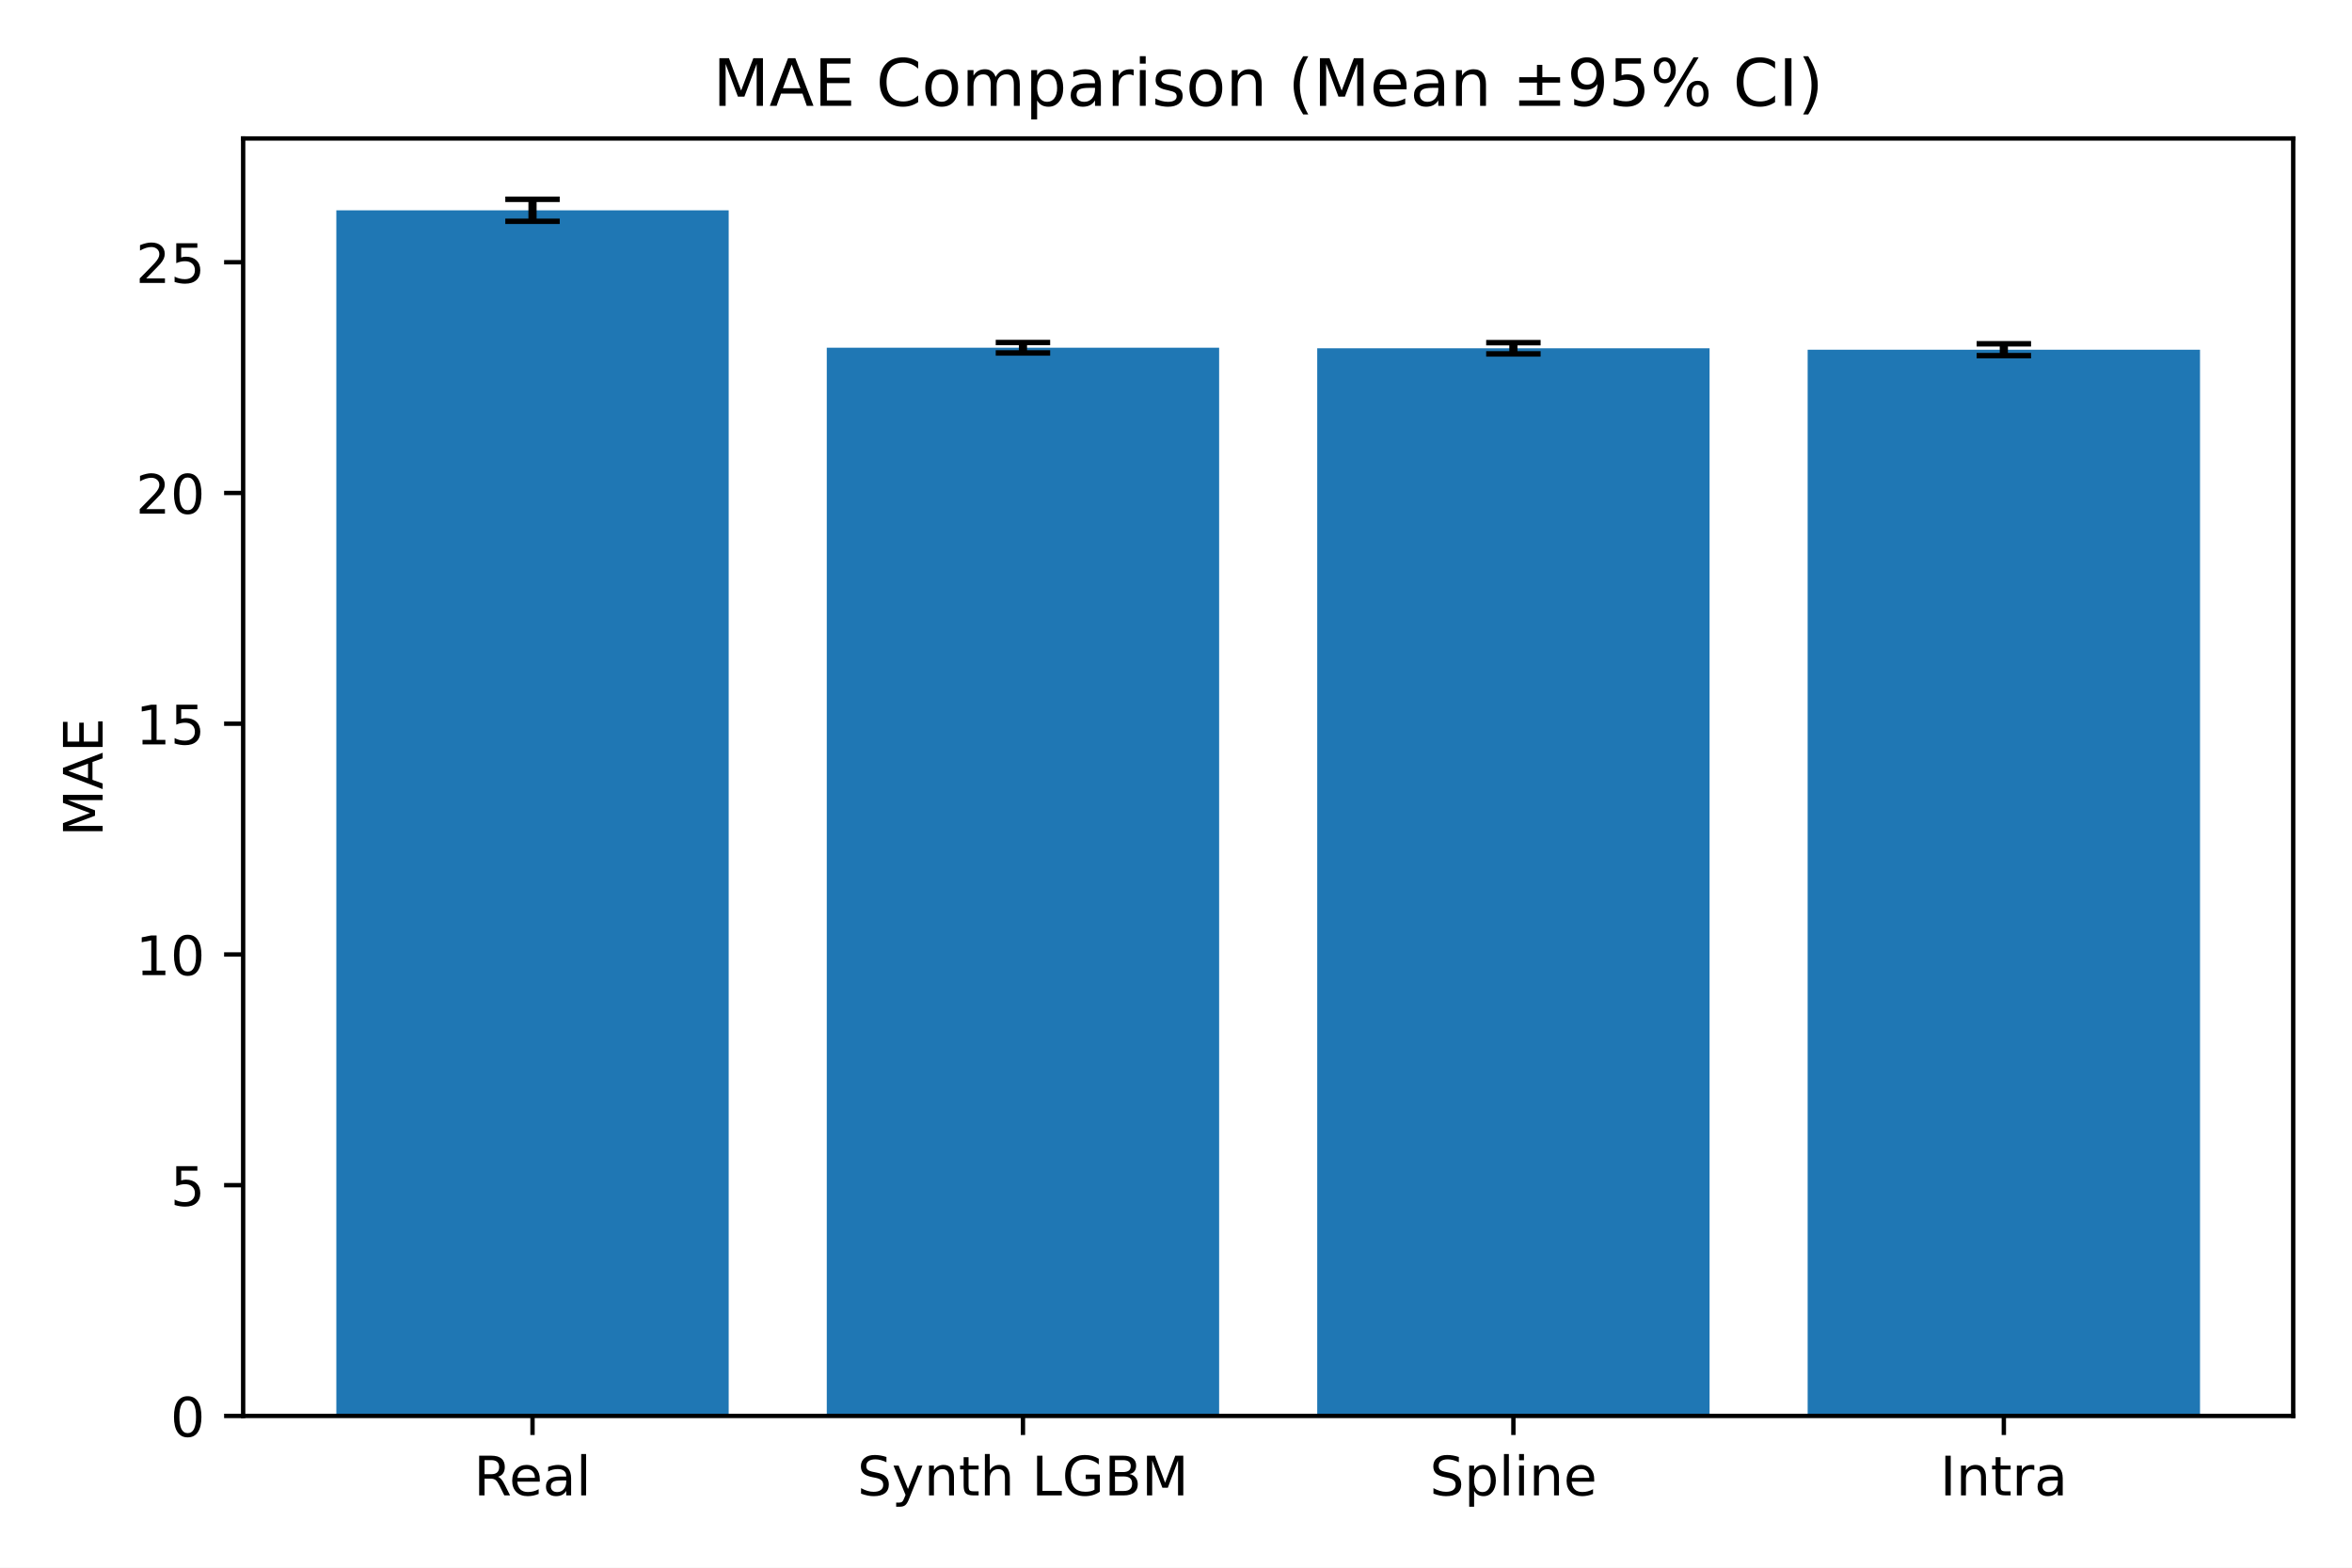
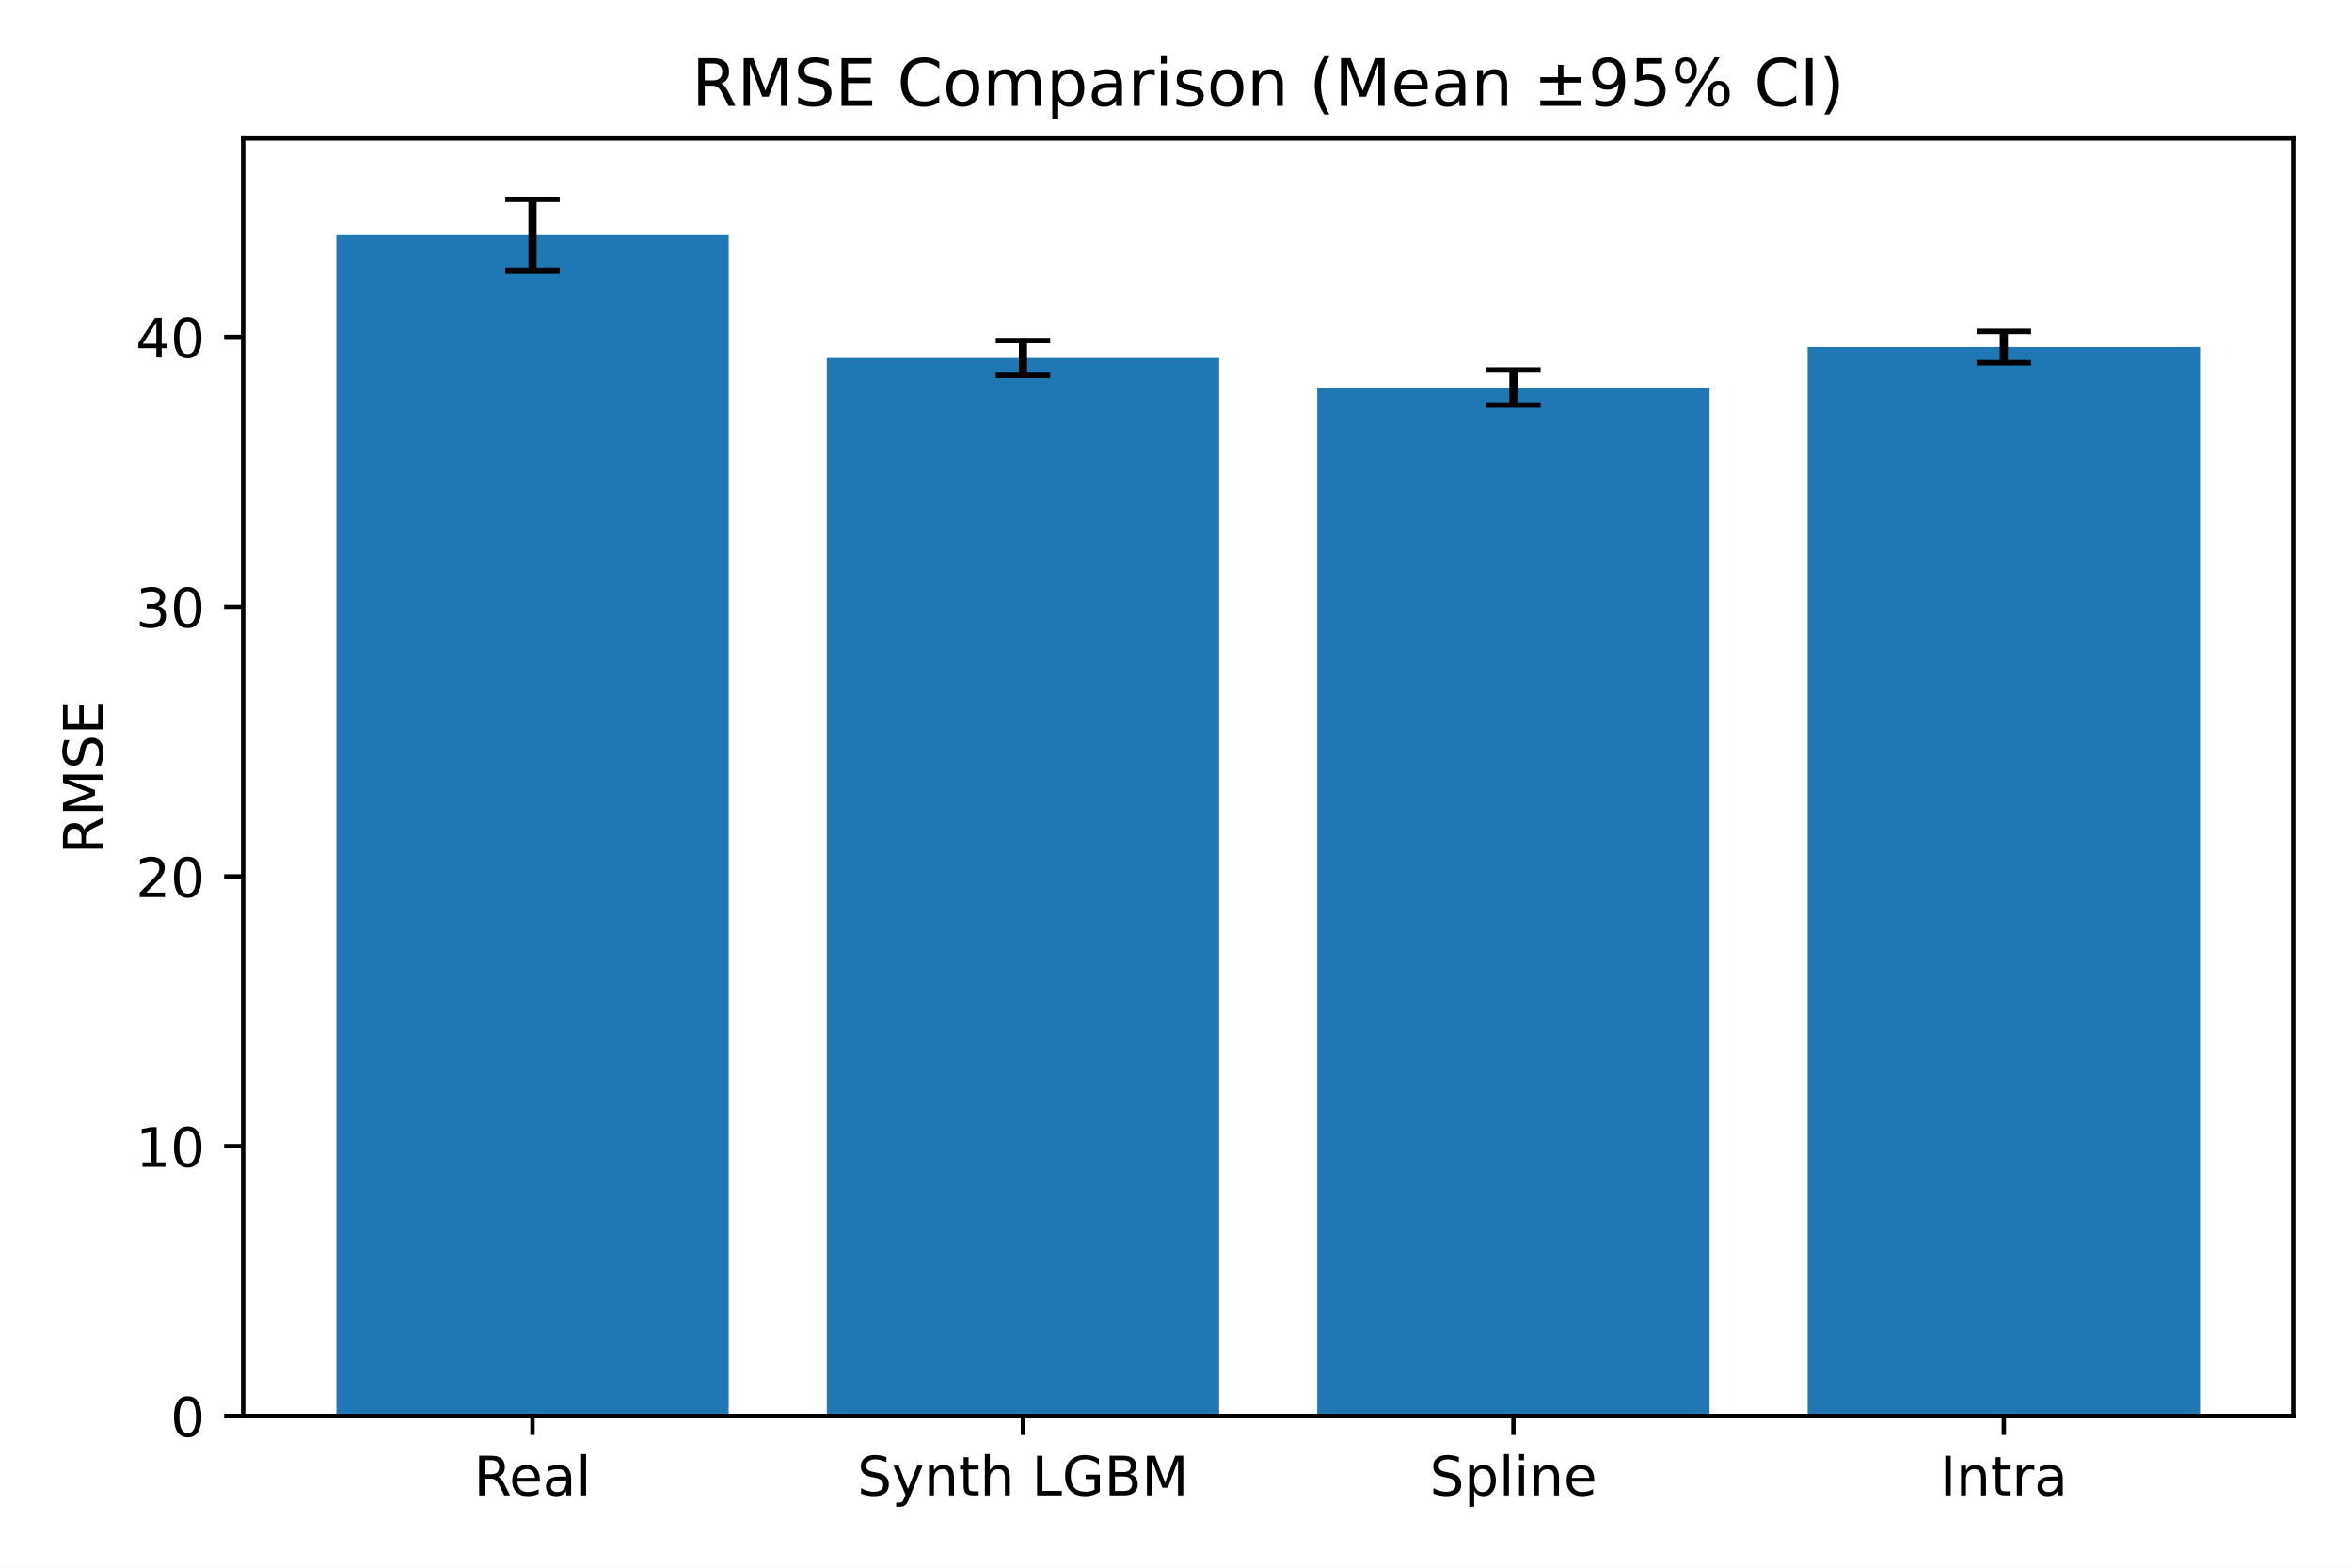
<svg xmlns="http://www.w3.org/2000/svg" xmlns:xlink="http://www.w3.org/1999/xlink" width="432pt" height="288pt" viewBox="0 0 432 288" version="1.1">
  <defs>
    <style type="text/css">*{stroke-linejoin: round; stroke-linecap: butt}</style>
  </defs>
  <g id="figure_1">
    <g id="patch_1">
      <path d="M 0 288  L 432 288  L 432 0  L 0 0  z " style="fill: #ffffff" />
    </g>
    <g id="axes_1">
      <g id="patch_2">
        <path d="M 44.66 260.12  L 421.2 260.12  L 421.2 25.44  L 44.66 25.44  z " style="fill: #ffffff" />
      </g>
      <g id="patch_3">
-         <path d="M 61.775 260.12  L 133.841 260.12  L 133.841 38.635  L 61.775 38.635  z " clip-path="url(#p902162ac54)" style="fill: #1f77b4" />
+         <path d="M 61.775 260.12  L 133.841 260.12  L 133.841 43.167  L 61.775 43.167  z " clip-path="url(#p29cc396314)" style="fill: #1f77b4" />
      </g>
      <g id="patch_4">
-         <path d="M 151.857 260.12  L 223.922 260.12  L 223.922 63.882  L 151.857 63.882  z " clip-path="url(#p902162ac54)" style="fill: #1f77b4" />
+         <path d="M 151.857 260.12  L 223.922 260.12  L 223.922 65.768  L 151.857 65.768  z " clip-path="url(#p29cc396314)" style="fill: #1f77b4" />
      </g>
      <g id="patch_5">
-         <path d="M 241.938 260.12  L 314.003 260.12  L 314.003 63.979  L 241.938 63.979  z " clip-path="url(#p902162ac54)" style="fill: #1f77b4" />
+         <path d="M 241.938 260.12  L 314.003 260.12  L 314.003 71.19  L 241.938 71.19  z " clip-path="url(#p29cc396314)" style="fill: #1f77b4" />
      </g>
      <g id="patch_6">
-         <path d="M 332.019 260.12  L 404.085 260.12  L 404.085 64.247  L 332.019 64.247  z " clip-path="url(#p902162ac54)" style="fill: #1f77b4" />
+         <path d="M 332.019 260.12  L 404.085 260.12  L 404.085 63.754  L 332.019 63.754  z " clip-path="url(#p29cc396314)" style="fill: #1f77b4" />
      </g>
      <g id="matplotlib.axis_1">
        <g id="xtick_1">
          <g id="line2d_1">
            <defs>
-               <path id="m9a06ae8ef2" d="M 0 0  L 0 3.5  " style="stroke: #000000; stroke-width: 0.8" />
+               <path id="mbd877f83ae" d="M 0 0  L 0 3.5  " style="stroke: #000000; stroke-width: 0.8" />
            </defs>
            <g>
-               <use xlink:href="#m9a06ae8ef2" x="97.808" y="260.12" style="stroke: #000000; stroke-width: 0.8" />
+               <use xlink:href="#mbd877f83ae" x="97.808" y="260.12" style="stroke: #000000; stroke-width: 0.8" />
            </g>
          </g>
          <g id="text_1">
            <g transform="translate(87.02908 274.7184) scale(0.1 -0.1)">
              <defs>
                <path id="DejaVuSans-52" d="M 2841 2188  Q 3044 2119 3236 1894  Q 3428 1669 3622 1275  L 4263 0  L 3584 0  L 2988 1197  Q 2756 1666 2539 1819  Q 2322 1972 1947 1972  L 1259 1972  L 1259 0  L 628 0  L 628 4666  L 2053 4666  Q 2853 4666 3247 4331  Q 3641 3997 3641 3322  Q 3641 2881 3436 2590  Q 3231 2300 2841 2188  z M 1259 4147  L 1259 2491  L 2053 2491  Q 2509 2491 2742 2702  Q 2975 2913 2975 3322  Q 2975 3731 2742 3939  Q 2509 4147 2053 4147  L 1259 4147  z " transform="scale(0.015625)" />
                <path id="DejaVuSans-65" d="M 3597 1894  L 3597 1613  L 953 1613  Q 991 1019 1311 708  Q 1631 397 2203 397  Q 2534 397 2845 478  Q 3156 559 3463 722  L 3463 178  Q 3153 47 2828 -22  Q 2503 -91 2169 -91  Q 1331 -91 842 396  Q 353 884 353 1716  Q 353 2575 817 3079  Q 1281 3584 2069 3584  Q 2775 3584 3186 3129  Q 3597 2675 3597 1894  z M 3022 2063  Q 3016 2534 2758 2815  Q 2500 3097 2075 3097  Q 1594 3097 1305 2825  Q 1016 2553 972 2059  L 3022 2063  z " transform="scale(0.015625)" />
                <path id="DejaVuSans-61" d="M 2194 1759  Q 1497 1759 1228 1600  Q 959 1441 959 1056  Q 959 750 1161 570  Q 1363 391 1709 391  Q 2188 391 2477 730  Q 2766 1069 2766 1631  L 2766 1759  L 2194 1759  z M 3341 1997  L 3341 0  L 2766 0  L 2766 531  Q 2569 213 2275 61  Q 1981 -91 1556 -91  Q 1019 -91 701 211  Q 384 513 384 1019  Q 384 1609 779 1909  Q 1175 2209 1959 2209  L 2766 2209  L 2766 2266  Q 2766 2663 2505 2880  Q 2244 3097 1772 3097  Q 1472 3097 1187 3025  Q 903 2953 641 2809  L 641 3341  Q 956 3463 1253 3523  Q 1550 3584 1831 3584  Q 2591 3584 2966 3190  Q 3341 2797 3341 1997  z " transform="scale(0.015625)" />
                <path id="DejaVuSans-6c" d="M 603 4863  L 1178 4863  L 1178 0  L 603 0  L 603 4863  z " transform="scale(0.015625)" />
              </defs>
              <use xlink:href="#DejaVuSans-52" />
              <use xlink:href="#DejaVuSans-65" transform="translate(64.98242 0)" />
              <use xlink:href="#DejaVuSans-61" transform="translate(126.5059 0)" />
              <use xlink:href="#DejaVuSans-6c" transform="translate(187.7852 0)" />
            </g>
          </g>
        </g>
        <g id="xtick_2">
          <g id="line2d_2">
            <g>
-               <use xlink:href="#m9a06ae8ef2" x="187.889" y="260.12" style="stroke: #000000; stroke-width: 0.8" />
+               <use xlink:href="#mbd877f83ae" x="187.889" y="260.12" style="stroke: #000000; stroke-width: 0.8" />
            </g>
          </g>
          <g id="text_2">
            <g transform="translate(157.4643 274.7184) scale(0.1 -0.1)">
              <defs>
                <path id="DejaVuSans-53" d="M 3425 4513  L 3425 3897  Q 3066 4069 2747 4153  Q 2428 4238 2131 4238  Q 1616 4238 1336 4038  Q 1056 3838 1056 3469  Q 1056 3159 1242 3001  Q 1428 2844 1947 2747  L 2328 2669  Q 3034 2534 3370 2195  Q 3706 1856 3706 1288  Q 3706 609 3251 259  Q 2797 -91 1919 -91  Q 1588 -91 1214 -16  Q 841 59 441 206  L 441 856  Q 825 641 1194 531  Q 1563 422 1919 422  Q 2459 422 2753 634  Q 3047 847 3047 1241  Q 3047 1584 2836 1778  Q 2625 1972 2144 2069  L 1759 2144  Q 1053 2284 737 2584  Q 422 2884 422 3419  Q 422 4038 858 4394  Q 1294 4750 2059 4750  Q 2388 4750 2728 4690  Q 3069 4631 3425 4513  z " transform="scale(0.015625)" />
                <path id="DejaVuSans-79" d="M 2059 -325  Q 1816 -950 1584 -1140  Q 1353 -1331 966 -1331  L 506 -1331  L 506 -850  L 844 -850  Q 1081 -850 1212 -737  Q 1344 -625 1503 -206  L 1606 56  L 191 3500  L 800 3500  L 1894 763  L 2988 3500  L 3597 3500  L 2059 -325  z " transform="scale(0.015625)" />
                <path id="DejaVuSans-6e" d="M 3513 2113  L 3513 0  L 2938 0  L 2938 2094  Q 2938 2591 2744 2837  Q 2550 3084 2163 3084  Q 1697 3084 1428 2787  Q 1159 2491 1159 1978  L 1159 0  L 581 0  L 581 3500  L 1159 3500  L 1159 2956  Q 1366 3272 1645 3428  Q 1925 3584 2291 3584  Q 2894 3584 3203 3211  Q 3513 2838 3513 2113  z " transform="scale(0.015625)" />
                <path id="DejaVuSans-74" d="M 1172 4494  L 1172 3500  L 2356 3500  L 2356 3053  L 1172 3053  L 1172 1153  Q 1172 725 1289 603  Q 1406 481 1766 481  L 2356 481  L 2356 0  L 1766 0  Q 1100 0 847 248  Q 594 497 594 1153  L 594 3053  L 172 3053  L 172 3500  L 594 3500  L 594 4494  L 1172 4494  z " transform="scale(0.015625)" />
                <path id="DejaVuSans-68" d="M 3513 2113  L 3513 0  L 2938 0  L 2938 2094  Q 2938 2591 2744 2837  Q 2550 3084 2163 3084  Q 1697 3084 1428 2787  Q 1159 2491 1159 1978  L 1159 0  L 581 0  L 581 4863  L 1159 4863  L 1159 2956  Q 1366 3272 1645 3428  Q 1925 3584 2291 3584  Q 2894 3584 3203 3211  Q 3513 2838 3513 2113  z " transform="scale(0.015625)" />
                <path id="DejaVuSans-20" transform="scale(0.015625)" />
                <path id="DejaVuSans-4c" d="M 628 4666  L 1259 4666  L 1259 531  L 3531 531  L 3531 0  L 628 0  L 628 4666  z " transform="scale(0.015625)" />
                <path id="DejaVuSans-47" d="M 3809 666  L 3809 1919  L 2778 1919  L 2778 2438  L 4434 2438  L 4434 434  Q 4069 175 3628 42  Q 3188 -91 2688 -91  Q 1594 -91 976 548  Q 359 1188 359 2328  Q 359 3472 976 4111  Q 1594 4750 2688 4750  Q 3144 4750 3555 4637  Q 3966 4525 4313 4306  L 4313 3634  Q 3963 3931 3569 4081  Q 3175 4231 2741 4231  Q 1884 4231 1454 3753  Q 1025 3275 1025 2328  Q 1025 1384 1454 906  Q 1884 428 2741 428  Q 3075 428 3337 486  Q 3600 544 3809 666  z " transform="scale(0.015625)" />
                <path id="DejaVuSans-42" d="M 1259 2228  L 1259 519  L 2272 519  Q 2781 519 3026 730  Q 3272 941 3272 1375  Q 3272 1813 3026 2020  Q 2781 2228 2272 2228  L 1259 2228  z M 1259 4147  L 1259 2741  L 2194 2741  Q 2656 2741 2882 2914  Q 3109 3088 3109 3444  Q 3109 3797 2882 3972  Q 2656 4147 2194 4147  L 1259 4147  z M 628 4666  L 2241 4666  Q 2963 4666 3353 4366  Q 3744 4066 3744 3513  Q 3744 3084 3544 2831  Q 3344 2578 2956 2516  Q 3422 2416 3680 2098  Q 3938 1781 3938 1306  Q 3938 681 3513 340  Q 3088 0 2303 0  L 628 0  L 628 4666  z " transform="scale(0.015625)" />
                <path id="DejaVuSans-4d" d="M 628 4666  L 1569 4666  L 2759 1491  L 3956 4666  L 4897 4666  L 4897 0  L 4281 0  L 4281 4097  L 3078 897  L 2444 897  L 1241 4097  L 1241 0  L 628 0  L 628 4666  z " transform="scale(0.015625)" />
              </defs>
              <use xlink:href="#DejaVuSans-53" />
              <use xlink:href="#DejaVuSans-79" transform="translate(63.47656 0)" />
              <use xlink:href="#DejaVuSans-6e" transform="translate(122.6562 0)" />
              <use xlink:href="#DejaVuSans-74" transform="translate(186.0352 0)" />
              <use xlink:href="#DejaVuSans-68" transform="translate(225.2441 0)" />
              <use xlink:href="#DejaVuSans-20" transform="translate(288.623 0)" />
              <use xlink:href="#DejaVuSans-4c" transform="translate(320.4102 0)" />
              <use xlink:href="#DejaVuSans-47" transform="translate(376.123 0)" />
              <use xlink:href="#DejaVuSans-42" transform="translate(453.6133 0)" />
              <use xlink:href="#DejaVuSans-4d" transform="translate(522.2168 0)" />
            </g>
          </g>
        </g>
        <g id="xtick_3">
          <g id="line2d_3">
            <g>
-               <use xlink:href="#m9a06ae8ef2" x="277.971" y="260.12" style="stroke: #000000; stroke-width: 0.8" />
+               <use xlink:href="#mbd877f83ae" x="277.971" y="260.12" style="stroke: #000000; stroke-width: 0.8" />
            </g>
          </g>
          <g id="text_3">
            <g transform="translate(262.5988 274.7184) scale(0.1 -0.1)">
              <defs>
                <path id="DejaVuSans-70" d="M 1159 525  L 1159 -1331  L 581 -1331  L 581 3500  L 1159 3500  L 1159 2969  Q 1341 3281 1617 3432  Q 1894 3584 2278 3584  Q 2916 3584 3314 3078  Q 3713 2572 3713 1747  Q 3713 922 3314 415  Q 2916 -91 2278 -91  Q 1894 -91 1617 61  Q 1341 213 1159 525  z M 3116 1747  Q 3116 2381 2855 2742  Q 2594 3103 2138 3103  Q 1681 3103 1420 2742  Q 1159 2381 1159 1747  Q 1159 1113 1420 752  Q 1681 391 2138 391  Q 2594 391 2855 752  Q 3116 1113 3116 1747  z " transform="scale(0.015625)" />
                <path id="DejaVuSans-69" d="M 603 3500  L 1178 3500  L 1178 0  L 603 0  L 603 3500  z M 603 4863  L 1178 4863  L 1178 4134  L 603 4134  L 603 4863  z " transform="scale(0.015625)" />
              </defs>
              <use xlink:href="#DejaVuSans-53" />
              <use xlink:href="#DejaVuSans-70" transform="translate(63.47656 0)" />
              <use xlink:href="#DejaVuSans-6c" transform="translate(126.9531 0)" />
              <use xlink:href="#DejaVuSans-69" transform="translate(154.7363 0)" />
              <use xlink:href="#DejaVuSans-6e" transform="translate(182.5195 0)" />
              <use xlink:href="#DejaVuSans-65" transform="translate(245.8984 0)" />
            </g>
          </g>
        </g>
        <g id="xtick_4">
          <g id="line2d_4">
            <g>
-               <use xlink:href="#m9a06ae8ef2" x="368.052" y="260.12" style="stroke: #000000; stroke-width: 0.8" />
+               <use xlink:href="#mbd877f83ae" x="368.052" y="260.12" style="stroke: #000000; stroke-width: 0.8" />
            </g>
          </g>
          <g id="text_4">
            <g transform="translate(356.3286 274.7184) scale(0.1 -0.1)">
              <defs>
                <path id="DejaVuSans-49" d="M 628 4666  L 1259 4666  L 1259 0  L 628 0  L 628 4666  z " transform="scale(0.015625)" />
                <path id="DejaVuSans-72" d="M 2631 2963  Q 2534 3019 2420 3045  Q 2306 3072 2169 3072  Q 1681 3072 1420 2755  Q 1159 2438 1159 1844  L 1159 0  L 581 0  L 581 3500  L 1159 3500  L 1159 2956  Q 1341 3275 1631 3429  Q 1922 3584 2338 3584  Q 2397 3584 2469 3576  Q 2541 3569 2628 3553  L 2631 2963  z " transform="scale(0.015625)" />
              </defs>
              <use xlink:href="#DejaVuSans-49" />
              <use xlink:href="#DejaVuSans-6e" transform="translate(29.49219 0)" />
              <use xlink:href="#DejaVuSans-74" transform="translate(92.87109 0)" />
              <use xlink:href="#DejaVuSans-72" transform="translate(132.0801 0)" />
              <use xlink:href="#DejaVuSans-61" transform="translate(173.1934 0)" />
            </g>
          </g>
        </g>
      </g>
      <g id="matplotlib.axis_2">
        <g id="ytick_1">
          <g id="line2d_5">
            <defs>
-               <path id="m6f5991cad9" d="M 0 0  L -3.5 0  " style="stroke: #000000; stroke-width: 0.8" />
+               <path id="m85951dd144" d="M 0 0  L -3.5 0  " style="stroke: #000000; stroke-width: 0.8" />
            </defs>
            <g>
-               <use xlink:href="#m6f5991cad9" x="44.66" y="260.12" style="stroke: #000000; stroke-width: 0.8" />
+               <use xlink:href="#m85951dd144" x="44.66" y="260.12" style="stroke: #000000; stroke-width: 0.8" />
            </g>
          </g>
          <g id="text_5">
            <g transform="translate(31.2975 263.9192) scale(0.1 -0.1)">
              <defs>
                <path id="DejaVuSans-30" d="M 2034 4250  Q 1547 4250 1301 3770  Q 1056 3291 1056 2328  Q 1056 1369 1301 889  Q 1547 409 2034 409  Q 2525 409 2770 889  Q 3016 1369 3016 2328  Q 3016 3291 2770 3770  Q 2525 4250 2034 4250  z M 2034 4750  Q 2819 4750 3233 4129  Q 3647 3509 3647 2328  Q 3647 1150 3233 529  Q 2819 -91 2034 -91  Q 1250 -91 836 529  Q 422 1150 422 2328  Q 422 3509 836 4129  Q 1250 4750 2034 4750  z " transform="scale(0.015625)" />
              </defs>
              <use xlink:href="#DejaVuSans-30" />
            </g>
          </g>
        </g>
        <g id="ytick_2">
          <g id="line2d_6">
            <g>
-               <use xlink:href="#m6f5991cad9" x="44.66" y="217.731" style="stroke: #000000; stroke-width: 0.8" />
+               <use xlink:href="#m85951dd144" x="44.66" y="210.563" style="stroke: #000000; stroke-width: 0.8" />
            </g>
          </g>
          <g id="text_6">
-             <g transform="translate(31.2975 221.5305) scale(0.1 -0.1)">
-               <defs>
-                 <path id="DejaVuSans-35" d="M 691 4666  L 3169 4666  L 3169 4134  L 1269 4134  L 1269 2991  Q 1406 3038 1543 3061  Q 1681 3084 1819 3084  Q 2600 3084 3056 2656  Q 3513 2228 3513 1497  Q 3513 744 3044 326  Q 2575 -91 1722 -91  Q 1428 -91 1123 -41  Q 819 9 494 109  L 494 744  Q 775 591 1075 516  Q 1375 441 1709 441  Q 2250 441 2565 725  Q 2881 1009 2881 1497  Q 2881 1984 2565 2268  Q 2250 2553 1709 2553  Q 1456 2553 1204 2497  Q 953 2441 691 2322  L 691 4666  z " transform="scale(0.015625)" />
-               </defs>
-               <use xlink:href="#DejaVuSans-35" />
+             <g transform="translate(24.935 214.3619) scale(0.1 -0.1)">
+               <defs>
+                 <path id="DejaVuSans-31" d="M 794 531  L 1825 531  L 1825 4091  L 703 3866  L 703 4441  L 1819 4666  L 2450 4666  L 2450 531  L 3481 531  L 3481 0  L 794 0  L 794 531  z " transform="scale(0.015625)" />
+               </defs>
+               <use xlink:href="#DejaVuSans-31" />
+               <use xlink:href="#DejaVuSans-30" transform="translate(63.62305 0)" />
            </g>
          </g>
        </g>
        <g id="ytick_3">
          <g id="line2d_7">
            <g>
-               <use xlink:href="#m6f5991cad9" x="44.66" y="175.343" style="stroke: #000000; stroke-width: 0.8" />
+               <use xlink:href="#m85951dd144" x="44.66" y="161.005" style="stroke: #000000; stroke-width: 0.8" />
            </g>
          </g>
          <g id="text_7">
-             <g transform="translate(24.935 179.1418) scale(0.1 -0.1)">
-               <defs>
-                 <path id="DejaVuSans-31" d="M 794 531  L 1825 531  L 1825 4091  L 703 3866  L 703 4441  L 1819 4666  L 2450 4666  L 2450 531  L 3481 531  L 3481 0  L 794 0  L 794 531  z " transform="scale(0.015625)" />
-               </defs>
-               <use xlink:href="#DejaVuSans-31" />
+             <g transform="translate(24.935 164.8045) scale(0.1 -0.1)">
+               <defs>
+                 <path id="DejaVuSans-32" d="M 1228 531  L 3431 531  L 3431 0  L 469 0  L 469 531  Q 828 903 1448 1529  Q 2069 2156 2228 2338  Q 2531 2678 2651 2914  Q 2772 3150 2772 3378  Q 2772 3750 2511 3984  Q 2250 4219 1831 4219  Q 1534 4219 1204 4116  Q 875 4013 500 3803  L 500 4441  Q 881 4594 1212 4672  Q 1544 4750 1819 4750  Q 2544 4750 2975 4387  Q 3406 4025 3406 3419  Q 3406 3131 3298 2873  Q 3191 2616 2906 2266  Q 2828 2175 2409 1742  Q 1991 1309 1228 531  z " transform="scale(0.015625)" />
+               </defs>
+               <use xlink:href="#DejaVuSans-32" />
              <use xlink:href="#DejaVuSans-30" transform="translate(63.62305 0)" />
            </g>
          </g>
        </g>
        <g id="ytick_4">
          <g id="line2d_8">
            <g>
-               <use xlink:href="#m6f5991cad9" x="44.66" y="132.954" style="stroke: #000000; stroke-width: 0.8" />
+               <use xlink:href="#m85951dd144" x="44.66" y="111.448" style="stroke: #000000; stroke-width: 0.8" />
            </g>
          </g>
          <g id="text_8">
-             <g transform="translate(24.935 136.7532) scale(0.1 -0.1)">
-               <use xlink:href="#DejaVuSans-31" />
-               <use xlink:href="#DejaVuSans-35" transform="translate(63.62305 0)" />
+             <g transform="translate(24.935 115.2472) scale(0.1 -0.1)">
+               <defs>
+                 <path id="DejaVuSans-33" d="M 2597 2516  Q 3050 2419 3304 2112  Q 3559 1806 3559 1356  Q 3559 666 3084 287  Q 2609 -91 1734 -91  Q 1441 -91 1130 -33  Q 819 25 488 141  L 488 750  Q 750 597 1062 519  Q 1375 441 1716 441  Q 2309 441 2620 675  Q 2931 909 2931 1356  Q 2931 1769 2642 2001  Q 2353 2234 1838 2234  L 1294 2234  L 1294 2753  L 1863 2753  Q 2328 2753 2575 2939  Q 2822 3125 2822 3475  Q 2822 3834 2567 4026  Q 2313 4219 1838 4219  Q 1578 4219 1281 4162  Q 984 4106 628 3988  L 628 4550  Q 988 4650 1302 4700  Q 1616 4750 1894 4750  Q 2613 4750 3031 4423  Q 3450 4097 3450 3541  Q 3450 3153 3228 2886  Q 3006 2619 2597 2516  z " transform="scale(0.015625)" />
+               </defs>
+               <use xlink:href="#DejaVuSans-33" />
+               <use xlink:href="#DejaVuSans-30" transform="translate(63.62305 0)" />
            </g>
          </g>
        </g>
        <g id="ytick_5">
          <g id="line2d_9">
            <g>
-               <use xlink:href="#m6f5991cad9" x="44.66" y="90.565" style="stroke: #000000; stroke-width: 0.8" />
+               <use xlink:href="#m85951dd144" x="44.66" y="61.891" style="stroke: #000000; stroke-width: 0.8" />
            </g>
          </g>
          <g id="text_9">
-             <g transform="translate(24.935 94.36448) scale(0.1 -0.1)">
-               <defs>
-                 <path id="DejaVuSans-32" d="M 1228 531  L 3431 531  L 3431 0  L 469 0  L 469 531  Q 828 903 1448 1529  Q 2069 2156 2228 2338  Q 2531 2678 2651 2914  Q 2772 3150 2772 3378  Q 2772 3750 2511 3984  Q 2250 4219 1831 4219  Q 1534 4219 1204 4116  Q 875 4013 500 3803  L 500 4441  Q 881 4594 1212 4672  Q 1544 4750 1819 4750  Q 2544 4750 2975 4387  Q 3406 4025 3406 3419  Q 3406 3131 3298 2873  Q 3191 2616 2906 2266  Q 2828 2175 2409 1742  Q 1991 1309 1228 531  z " transform="scale(0.015625)" />
-               </defs>
-               <use xlink:href="#DejaVuSans-32" />
+             <g transform="translate(24.935 65.68981) scale(0.1 -0.1)">
+               <defs>
+                 <path id="DejaVuSans-34" d="M 2419 4116  L 825 1625  L 2419 1625  L 2419 4116  z M 2253 4666  L 3047 4666  L 3047 1625  L 3713 1625  L 3713 1100  L 3047 1100  L 3047 0  L 2419 0  L 2419 1100  L 313 1100  L 313 1709  L 2253 4666  z " transform="scale(0.015625)" />
+               </defs>
+               <use xlink:href="#DejaVuSans-34" />
              <use xlink:href="#DejaVuSans-30" transform="translate(63.62305 0)" />
            </g>
          </g>
        </g>
-         <g id="ytick_6">
-           <g id="line2d_10">
-             <g>
-               <use xlink:href="#m6f5991cad9" x="44.66" y="48.177" style="stroke: #000000; stroke-width: 0.8" />
-             </g>
-           </g>
-           <g id="text_10">
-             <g transform="translate(24.935 51.97579) scale(0.1 -0.1)">
-               <use xlink:href="#DejaVuSans-32" />
-               <use xlink:href="#DejaVuSans-35" transform="translate(63.62305 0)" />
-             </g>
-           </g>
-         </g>
-         <g id="text_11">
-           <g transform="translate(18.85531 153.6738) rotate(-90) scale(0.1 -0.1)">
+         <g id="text_10">
+           <g transform="translate(18.85531 156.9019) rotate(-90) scale(0.1 -0.1)">
            <defs>
-               <path id="DejaVuSans-41" d="M 2188 4044  L 1331 1722  L 3047 1722  L 2188 4044  z M 1831 4666  L 2547 4666  L 4325 0  L 3669 0  L 3244 1197  L 1141 1197  L 716 0  L 50 0  L 1831 4666  z " transform="scale(0.015625)" />
              <path id="DejaVuSans-45" d="M 628 4666  L 3578 4666  L 3578 4134  L 1259 4134  L 1259 2753  L 3481 2753  L 3481 2222  L 1259 2222  L 1259 531  L 3634 531  L 3634 0  L 628 0  L 628 4666  z " transform="scale(0.015625)" />
            </defs>
-             <use xlink:href="#DejaVuSans-4d" />
-             <use xlink:href="#DejaVuSans-41" transform="translate(86.2793 0)" />
-             <use xlink:href="#DejaVuSans-45" transform="translate(154.6875 0)" />
+             <use xlink:href="#DejaVuSans-52" />
+             <use xlink:href="#DejaVuSans-4d" transform="translate(69.48242 0)" />
+             <use xlink:href="#DejaVuSans-53" transform="translate(155.7617 0)" />
+             <use xlink:href="#DejaVuSans-45" transform="translate(219.2383 0)" />
          </g>
        </g>
      </g>
      <g id="LineCollection_1">
-         <path d="M 97.808 40.654  L 97.808 36.615  " clip-path="url(#p902162ac54)" style="fill: none; stroke: #000000; stroke-width: 1.5" />
-         <path d="M 187.889 64.841  L 187.889 62.923  " clip-path="url(#p902162ac54)" style="fill: none; stroke: #000000; stroke-width: 1.5" />
-         <path d="M 277.971 65.01  L 277.971 62.947  " clip-path="url(#p902162ac54)" style="fill: none; stroke: #000000; stroke-width: 1.5" />
-         <path d="M 368.052 65.332  L 368.052 63.162  " clip-path="url(#p902162ac54)" style="fill: none; stroke: #000000; stroke-width: 1.5" />
+         <path d="M 97.808 49.718  L 97.808 36.615  " clip-path="url(#p29cc396314)" style="fill: none; stroke: #000000; stroke-width: 1.5" />
+         <path d="M 187.889 68.963  L 187.889 62.574  " clip-path="url(#p29cc396314)" style="fill: none; stroke: #000000; stroke-width: 1.5" />
+         <path d="M 277.971 74.405  L 277.971 67.976  " clip-path="url(#p29cc396314)" style="fill: none; stroke: #000000; stroke-width: 1.5" />
+         <path d="M 368.052 66.634  L 368.052 60.873  " clip-path="url(#p29cc396314)" style="fill: none; stroke: #000000; stroke-width: 1.5" />
+       </g>
+       <g id="line2d_10">
+         <defs>
+           <path id="m1ac76dd25c" d="M 5 0  L -5 -0  " style="stroke: #000000" />
+         </defs>
+         <g clip-path="url(#p29cc396314)">
+           <use xlink:href="#m1ac76dd25c" x="97.808" y="49.718" style="fill: #1f77b4; stroke: #000000" />
+           <use xlink:href="#m1ac76dd25c" x="187.889" y="68.963" style="fill: #1f77b4; stroke: #000000" />
+           <use xlink:href="#m1ac76dd25c" x="277.971" y="74.405" style="fill: #1f77b4; stroke: #000000" />
+           <use xlink:href="#m1ac76dd25c" x="368.052" y="66.634" style="fill: #1f77b4; stroke: #000000" />
+         </g>
      </g>
      <g id="line2d_11">
-         <defs>
-           <path id="maeefa4aa34" d="M 5 0  L -5 -0  " style="stroke: #000000" />
-         </defs>
-         <g clip-path="url(#p902162ac54)">
-           <use xlink:href="#maeefa4aa34" x="97.808" y="40.654" style="fill: #1f77b4; stroke: #000000" />
-           <use xlink:href="#maeefa4aa34" x="187.889" y="64.841" style="fill: #1f77b4; stroke: #000000" />
-           <use xlink:href="#maeefa4aa34" x="277.971" y="65.01" style="fill: #1f77b4; stroke: #000000" />
-           <use xlink:href="#maeefa4aa34" x="368.052" y="65.332" style="fill: #1f77b4; stroke: #000000" />
-         </g>
-       </g>
-       <g id="line2d_12">
-         <g clip-path="url(#p902162ac54)">
-           <use xlink:href="#maeefa4aa34" x="97.808" y="36.615" style="fill: #1f77b4; stroke: #000000" />
-           <use xlink:href="#maeefa4aa34" x="187.889" y="62.923" style="fill: #1f77b4; stroke: #000000" />
-           <use xlink:href="#maeefa4aa34" x="277.971" y="62.947" style="fill: #1f77b4; stroke: #000000" />
-           <use xlink:href="#maeefa4aa34" x="368.052" y="63.162" style="fill: #1f77b4; stroke: #000000" />
+         <g clip-path="url(#p29cc396314)">
+           <use xlink:href="#m1ac76dd25c" x="97.808" y="36.615" style="fill: #1f77b4; stroke: #000000" />
+           <use xlink:href="#m1ac76dd25c" x="187.889" y="62.574" style="fill: #1f77b4; stroke: #000000" />
+           <use xlink:href="#m1ac76dd25c" x="277.971" y="67.976" style="fill: #1f77b4; stroke: #000000" />
+           <use xlink:href="#m1ac76dd25c" x="368.052" y="60.873" style="fill: #1f77b4; stroke: #000000" />
        </g>
      </g>
      <g id="patch_7">
        <path d="M 44.66 260.12  L 44.66 25.44  " style="fill: none; stroke: #000000; stroke-width: 0.8; stroke-linejoin: miter; stroke-linecap: square" />
      </g>
      <g id="patch_8">
        <path d="M 421.2 260.12  L 421.2 25.44  " style="fill: none; stroke: #000000; stroke-width: 0.8; stroke-linejoin: miter; stroke-linecap: square" />
      </g>
      <g id="patch_9">
        <path d="M 44.66 260.12  L 421.2 260.12  " style="fill: none; stroke: #000000; stroke-width: 0.8; stroke-linejoin: miter; stroke-linecap: square" />
      </g>
      <g id="patch_10">
        <path d="M 44.66 25.44  L 421.2 25.44  " style="fill: none; stroke: #000000; stroke-width: 0.8; stroke-linejoin: miter; stroke-linecap: square" />
      </g>
-       <g id="text_12">
-         <g transform="translate(130.9525 19.44) scale(0.12 -0.12)">
+       <g id="text_11">
+         <g transform="translate(127.0787 19.44) scale(0.12 -0.12)">
          <defs>
            <path id="DejaVuSans-43" d="M 4122 4306  L 4122 3641  Q 3803 3938 3442 4084  Q 3081 4231 2675 4231  Q 1875 4231 1450 3742  Q 1025 3253 1025 2328  Q 1025 1406 1450 917  Q 1875 428 2675 428  Q 3081 428 3442 575  Q 3803 722 4122 1019  L 4122 359  Q 3791 134 3420 21  Q 3050 -91 2638 -91  Q 1578 -91 968 557  Q 359 1206 359 2328  Q 359 3453 968 4101  Q 1578 4750 2638 4750  Q 3056 4750 3426 4639  Q 3797 4528 4122 4306  z " transform="scale(0.015625)" />
            <path id="DejaVuSans-6f" d="M 1959 3097  Q 1497 3097 1228 2736  Q 959 2375 959 1747  Q 959 1119 1226 758  Q 1494 397 1959 397  Q 2419 397 2687 759  Q 2956 1122 2956 1747  Q 2956 2369 2687 2733  Q 2419 3097 1959 3097  z M 1959 3584  Q 2709 3584 3137 3096  Q 3566 2609 3566 1747  Q 3566 888 3137 398  Q 2709 -91 1959 -91  Q 1206 -91 779 398  Q 353 888 353 1747  Q 353 2609 779 3096  Q 1206 3584 1959 3584  z " transform="scale(0.015625)" />
            <path id="DejaVuSans-6d" d="M 3328 2828  Q 3544 3216 3844 3400  Q 4144 3584 4550 3584  Q 5097 3584 5394 3201  Q 5691 2819 5691 2113  L 5691 0  L 5113 0  L 5113 2094  Q 5113 2597 4934 2840  Q 4756 3084 4391 3084  Q 3944 3084 3684 2787  Q 3425 2491 3425 1978  L 3425 0  L 2847 0  L 2847 2094  Q 2847 2600 2669 2842  Q 2491 3084 2119 3084  Q 1678 3084 1418 2786  Q 1159 2488 1159 1978  L 1159 0  L 581 0  L 581 3500  L 1159 3500  L 1159 2956  Q 1356 3278 1631 3431  Q 1906 3584 2284 3584  Q 2666 3584 2933 3390  Q 3200 3197 3328 2828  z " transform="scale(0.015625)" />
            <path id="DejaVuSans-73" d="M 2834 3397  L 2834 2853  Q 2591 2978 2328 3040  Q 2066 3103 1784 3103  Q 1356 3103 1142 2972  Q 928 2841 928 2578  Q 928 2378 1081 2264  Q 1234 2150 1697 2047  L 1894 2003  Q 2506 1872 2764 1633  Q 3022 1394 3022 966  Q 3022 478 2636 193  Q 2250 -91 1575 -91  Q 1294 -91 989 -36  Q 684 19 347 128  L 347 722  Q 666 556 975 473  Q 1284 391 1588 391  Q 1994 391 2212 530  Q 2431 669 2431 922  Q 2431 1156 2273 1281  Q 2116 1406 1581 1522  L 1381 1569  Q 847 1681 609 1914  Q 372 2147 372 2553  Q 372 3047 722 3315  Q 1072 3584 1716 3584  Q 2034 3584 2315 3537  Q 2597 3491 2834 3397  z " transform="scale(0.015625)" />
            <path id="DejaVuSans-28" d="M 1984 4856  Q 1566 4138 1362 3434  Q 1159 2731 1159 2009  Q 1159 1288 1364 580  Q 1569 -128 1984 -844  L 1484 -844  Q 1016 -109 783 600  Q 550 1309 550 2009  Q 550 2706 781 3412  Q 1013 4119 1484 4856  L 1984 4856  z " transform="scale(0.015625)" />
            <path id="DejaVuSans-b1" d="M 2944 4013  L 2944 2803  L 4684 2803  L 4684 2272  L 2944 2272  L 2944 1063  L 2419 1063  L 2419 2272  L 678 2272  L 678 2803  L 2419 2803  L 2419 4013  L 2944 4013  z M 678 531  L 4684 531  L 4684 0  L 678 0  L 678 531  z " transform="scale(0.015625)" />
            <path id="DejaVuSans-39" d="M 703 97  L 703 672  Q 941 559 1184 500  Q 1428 441 1663 441  Q 2288 441 2617 861  Q 2947 1281 2994 2138  Q 2813 1869 2534 1725  Q 2256 1581 1919 1581  Q 1219 1581 811 2004  Q 403 2428 403 3163  Q 403 3881 828 4315  Q 1253 4750 1959 4750  Q 2769 4750 3195 4129  Q 3622 3509 3622 2328  Q 3622 1225 3098 567  Q 2575 -91 1691 -91  Q 1453 -91 1209 -44  Q 966 3 703 97  z M 1959 2075  Q 2384 2075 2632 2365  Q 2881 2656 2881 3163  Q 2881 3666 2632 3958  Q 2384 4250 1959 4250  Q 1534 4250 1286 3958  Q 1038 3666 1038 3163  Q 1038 2656 1286 2365  Q 1534 2075 1959 2075  z " transform="scale(0.015625)" />
+             <path id="DejaVuSans-35" d="M 691 4666  L 3169 4666  L 3169 4134  L 1269 4134  L 1269 2991  Q 1406 3038 1543 3061  Q 1681 3084 1819 3084  Q 2600 3084 3056 2656  Q 3513 2228 3513 1497  Q 3513 744 3044 326  Q 2575 -91 1722 -91  Q 1428 -91 1123 -41  Q 819 9 494 109  L 494 744  Q 775 591 1075 516  Q 1375 441 1709 441  Q 2250 441 2565 725  Q 2881 1009 2881 1497  Q 2881 1984 2565 2268  Q 2250 2553 1709 2553  Q 1456 2553 1204 2497  Q 953 2441 691 2322  L 691 4666  z " transform="scale(0.015625)" />
            <path id="DejaVuSans-25" d="M 4653 2053  Q 4381 2053 4226 1822  Q 4072 1591 4072 1178  Q 4072 772 4226 539  Q 4381 306 4653 306  Q 4919 306 5073 539  Q 5228 772 5228 1178  Q 5228 1588 5073 1820  Q 4919 2053 4653 2053  z M 4653 2450  Q 5147 2450 5437 2106  Q 5728 1763 5728 1178  Q 5728 594 5436 251  Q 5144 -91 4653 -91  Q 4153 -91 3862 251  Q 3572 594 3572 1178  Q 3572 1766 3864 2108  Q 4156 2450 4653 2450  z M 1428 4353  Q 1159 4353 1004 4120  Q 850 3888 850 3481  Q 850 3069 1003 2837  Q 1156 2606 1428 2606  Q 1700 2606 1854 2837  Q 2009 3069 2009 3481  Q 2009 3884 1853 4118  Q 1697 4353 1428 4353  z M 4250 4750  L 4750 4750  L 1831 -91  L 1331 -91  L 4250 4750  z M 1428 4750  Q 1922 4750 2215 4408  Q 2509 4066 2509 3481  Q 2509 2891 2217 2550  Q 1925 2209 1428 2209  Q 931 2209 642 2551  Q 353 2894 353 3481  Q 353 4063 643 4406  Q 934 4750 1428 4750  z " transform="scale(0.015625)" />
            <path id="DejaVuSans-29" d="M 513 4856  L 1013 4856  Q 1481 4119 1714 3412  Q 1947 2706 1947 2009  Q 1947 1309 1714 600  Q 1481 -109 1013 -844  L 513 -844  Q 928 -128 1133 580  Q 1338 1288 1338 2009  Q 1338 2731 1133 3434  Q 928 4138 513 4856  z " transform="scale(0.015625)" />
          </defs>
-           <use xlink:href="#DejaVuSans-4d" />
-           <use xlink:href="#DejaVuSans-41" transform="translate(86.2793 0)" />
-           <use xlink:href="#DejaVuSans-45" transform="translate(154.6875 0)" />
-           <use xlink:href="#DejaVuSans-20" transform="translate(217.8711 0)" />
-           <use xlink:href="#DejaVuSans-43" transform="translate(249.6582 0)" />
-           <use xlink:href="#DejaVuSans-6f" transform="translate(319.4824 0)" />
-           <use xlink:href="#DejaVuSans-6d" transform="translate(380.6641 0)" />
-           <use xlink:href="#DejaVuSans-70" transform="translate(478.0762 0)" />
-           <use xlink:href="#DejaVuSans-61" transform="translate(541.5527 0)" />
-           <use xlink:href="#DejaVuSans-72" transform="translate(602.832 0)" />
-           <use xlink:href="#DejaVuSans-69" transform="translate(643.9453 0)" />
-           <use xlink:href="#DejaVuSans-73" transform="translate(671.7285 0)" />
-           <use xlink:href="#DejaVuSans-6f" transform="translate(723.8281 0)" />
-           <use xlink:href="#DejaVuSans-6e" transform="translate(785.0098 0)" />
-           <use xlink:href="#DejaVuSans-20" transform="translate(848.3887 0)" />
-           <use xlink:href="#DejaVuSans-28" transform="translate(880.1758 0)" />
-           <use xlink:href="#DejaVuSans-4d" transform="translate(919.1895 0)" />
-           <use xlink:href="#DejaVuSans-65" transform="translate(1005.469 0)" />
-           <use xlink:href="#DejaVuSans-61" transform="translate(1066.992 0)" />
-           <use xlink:href="#DejaVuSans-6e" transform="translate(1128.271 0)" />
-           <use xlink:href="#DejaVuSans-20" transform="translate(1191.65 0)" />
-           <use xlink:href="#DejaVuSans-b1" transform="translate(1223.438 0)" />
-           <use xlink:href="#DejaVuSans-39" transform="translate(1307.227 0)" />
-           <use xlink:href="#DejaVuSans-35" transform="translate(1370.85 0)" />
-           <use xlink:href="#DejaVuSans-25" transform="translate(1434.473 0)" />
-           <use xlink:href="#DejaVuSans-20" transform="translate(1529.492 0)" />
-           <use xlink:href="#DejaVuSans-43" transform="translate(1561.279 0)" />
-           <use xlink:href="#DejaVuSans-49" transform="translate(1631.104 0)" />
-           <use xlink:href="#DejaVuSans-29" transform="translate(1660.596 0)" />
+           <use xlink:href="#DejaVuSans-52" />
+           <use xlink:href="#DejaVuSans-4d" transform="translate(69.48242 0)" />
+           <use xlink:href="#DejaVuSans-53" transform="translate(155.7617 0)" />
+           <use xlink:href="#DejaVuSans-45" transform="translate(219.2383 0)" />
+           <use xlink:href="#DejaVuSans-20" transform="translate(282.4219 0)" />
+           <use xlink:href="#DejaVuSans-43" transform="translate(314.209 0)" />
+           <use xlink:href="#DejaVuSans-6f" transform="translate(384.0332 0)" />
+           <use xlink:href="#DejaVuSans-6d" transform="translate(445.2148 0)" />
+           <use xlink:href="#DejaVuSans-70" transform="translate(542.627 0)" />
+           <use xlink:href="#DejaVuSans-61" transform="translate(606.1035 0)" />
+           <use xlink:href="#DejaVuSans-72" transform="translate(667.3828 0)" />
+           <use xlink:href="#DejaVuSans-69" transform="translate(708.4961 0)" />
+           <use xlink:href="#DejaVuSans-73" transform="translate(736.2793 0)" />
+           <use xlink:href="#DejaVuSans-6f" transform="translate(788.3789 0)" />
+           <use xlink:href="#DejaVuSans-6e" transform="translate(849.5605 0)" />
+           <use xlink:href="#DejaVuSans-20" transform="translate(912.9395 0)" />
+           <use xlink:href="#DejaVuSans-28" transform="translate(944.7266 0)" />
+           <use xlink:href="#DejaVuSans-4d" transform="translate(983.7402 0)" />
+           <use xlink:href="#DejaVuSans-65" transform="translate(1070.02 0)" />
+           <use xlink:href="#DejaVuSans-61" transform="translate(1131.543 0)" />
+           <use xlink:href="#DejaVuSans-6e" transform="translate(1192.822 0)" />
+           <use xlink:href="#DejaVuSans-20" transform="translate(1256.201 0)" />
+           <use xlink:href="#DejaVuSans-b1" transform="translate(1287.988 0)" />
+           <use xlink:href="#DejaVuSans-39" transform="translate(1371.777 0)" />
+           <use xlink:href="#DejaVuSans-35" transform="translate(1435.4 0)" />
+           <use xlink:href="#DejaVuSans-25" transform="translate(1499.023 0)" />
+           <use xlink:href="#DejaVuSans-20" transform="translate(1594.043 0)" />
+           <use xlink:href="#DejaVuSans-43" transform="translate(1625.83 0)" />
+           <use xlink:href="#DejaVuSans-49" transform="translate(1695.654 0)" />
+           <use xlink:href="#DejaVuSans-29" transform="translate(1725.146 0)" />
        </g>
      </g>
    </g>
  </g>
  <defs>
-     <clipPath id="p902162ac54">
+     <clipPath id="p29cc396314">
      <rect x="44.66" y="25.44" width="376.54" height="234.68" />
    </clipPath>
  </defs>
</svg>
